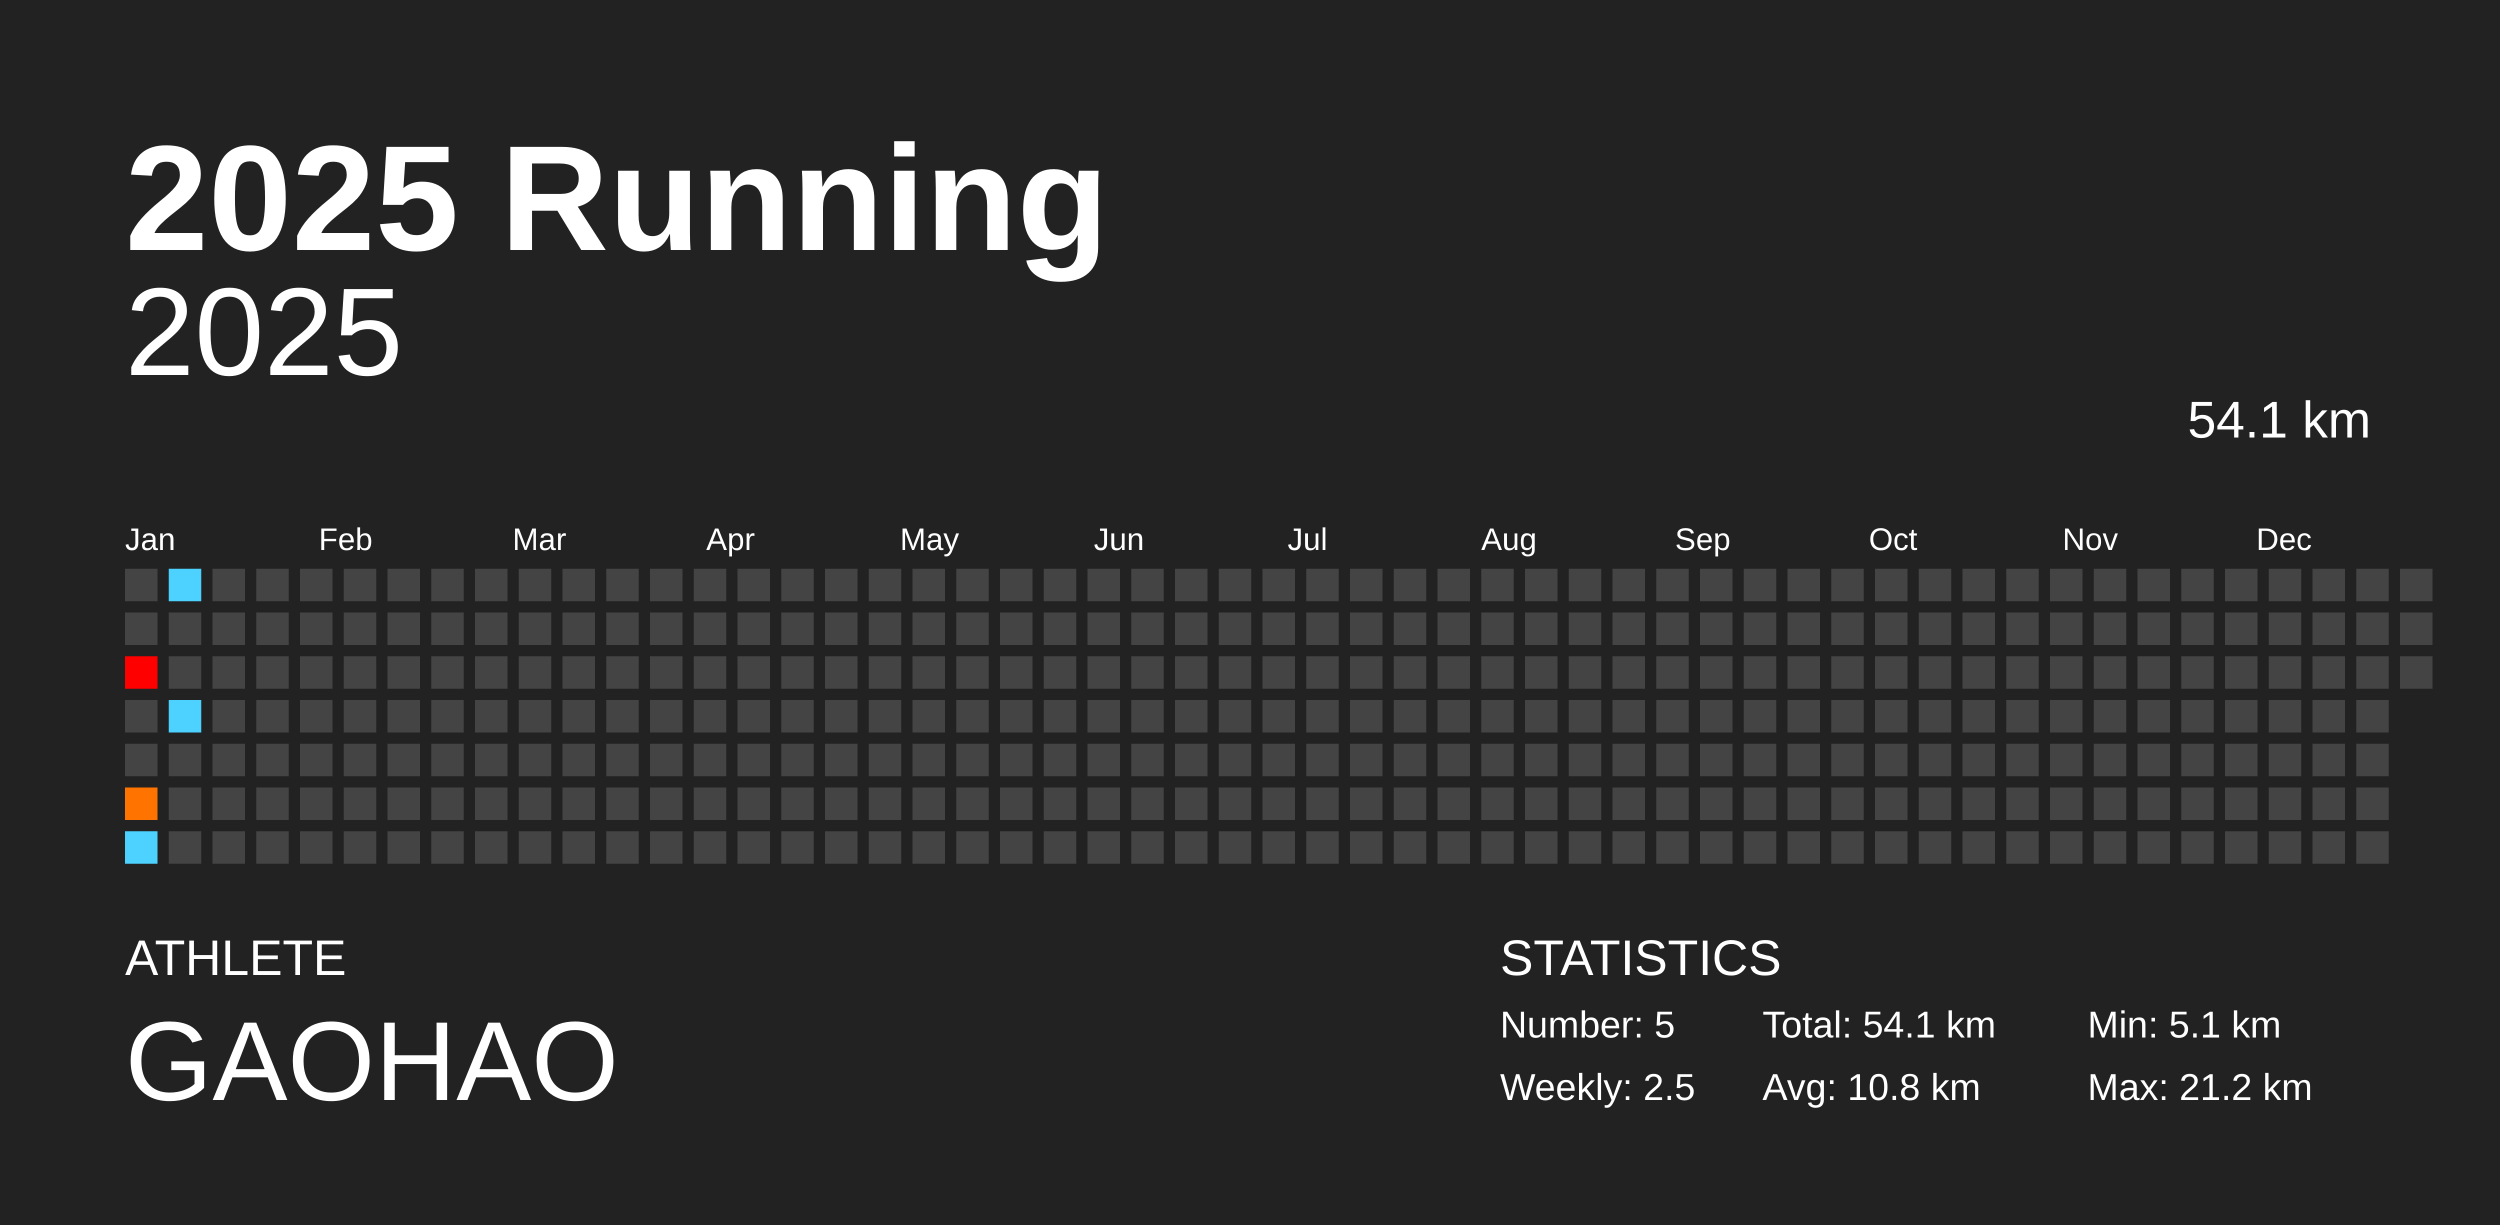
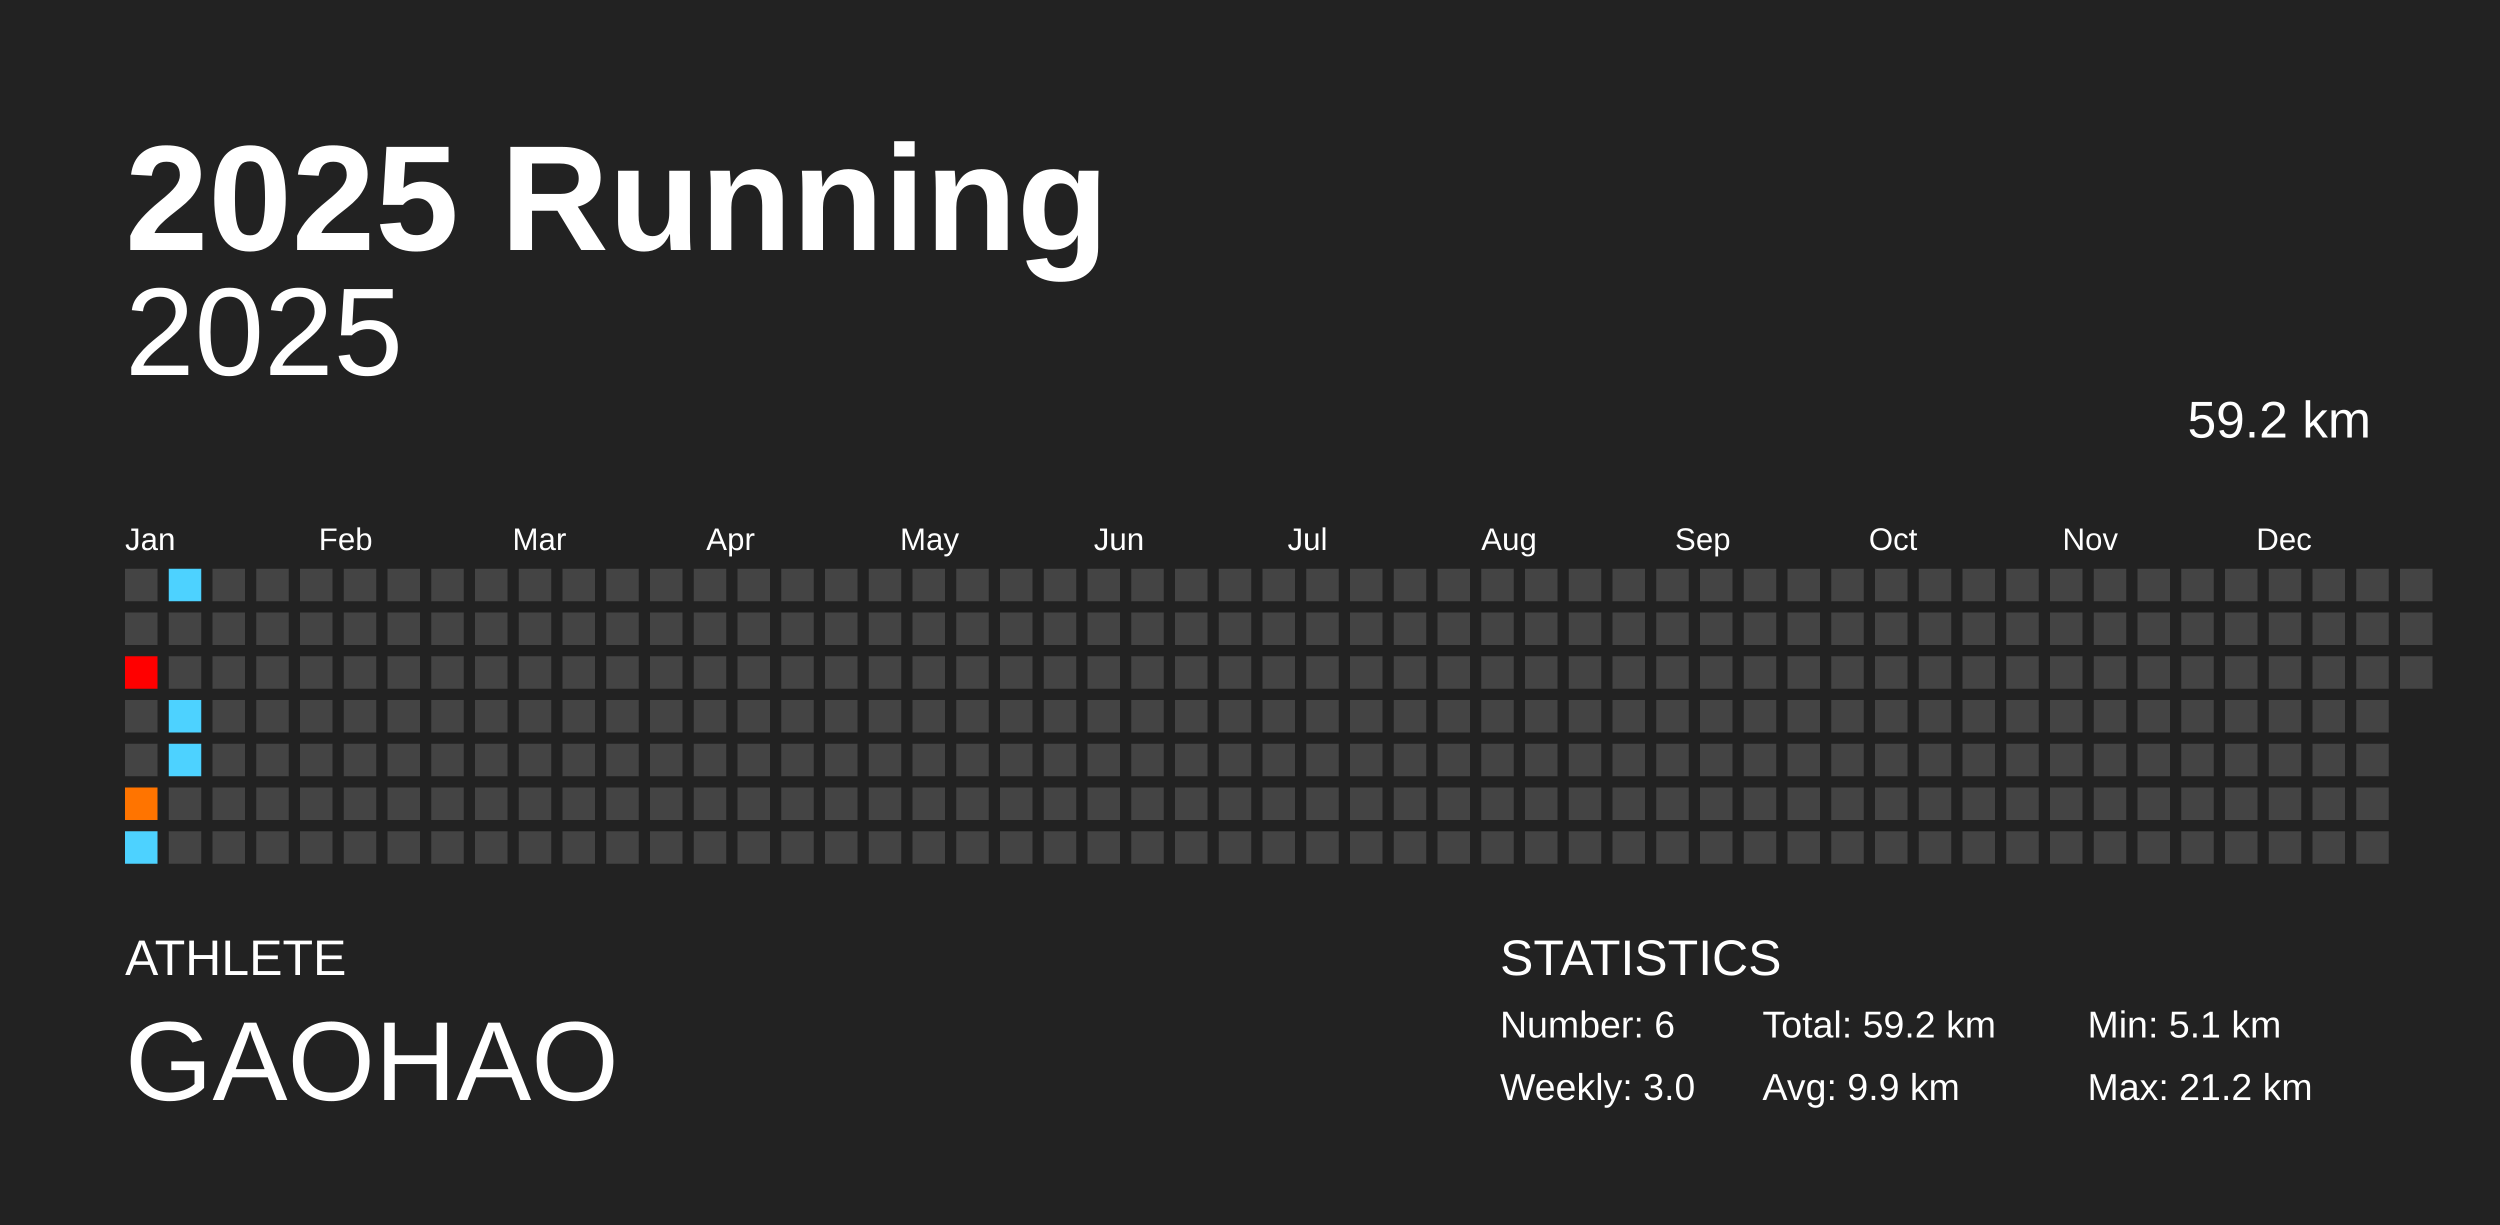
<svg xmlns="http://www.w3.org/2000/svg" baseProfile="full" height="98mm" version="1.1" viewBox="0,0,200,98" width="200mm">
  <defs />
  <rect fill="#222222" height="98" width="200" x="0" y="0" />
  <text fill="#FFFFFF" style="font-size:12px; font-family:Arial; font-weight:bold;" x="10" y="20">2025 Running</text>
  <text fill="#FFFFFF" style="font-size:4px; font-family:Arial" x="10" y="78">ATHLETE</text>
  <text fill="#FFFFFF" style="font-size:9px; font-family:Arial" x="10" y="88">GAOHAO</text>
  <text fill="#FFFFFF" style="font-size:4px; font-family:Arial" x="120" y="78">STATISTICS</text>
-   <text fill="#FFFFFF" style="font-size:3px; font-family:Arial" x="120" y="83">Number: 5</text>
-   <text fill="#FFFFFF" style="font-size:3px; font-family:Arial" x="120" y="88">Weekly: 2.5</text>
-   <text fill="#FFFFFF" style="font-size:3px; font-family:Arial" x="141" y="83">Total: 54.1 km</text>
-   <text fill="#FFFFFF" style="font-size:3px; font-family:Arial" x="141" y="88">Avg: 10.8 km</text>
+   <text fill="#FFFFFF" style="font-size:3px; font-family:Arial" x="120" y="83">Number: 6</text>
+   <text fill="#FFFFFF" style="font-size:3px; font-family:Arial" x="120" y="88">Weekly: 3.0</text>
+   <text fill="#FFFFFF" style="font-size:3px; font-family:Arial" x="141" y="83">Total: 59.2 km</text>
+   <text fill="#FFFFFF" style="font-size:3px; font-family:Arial" x="141" y="88">Avg: 9.9 km</text>
  <text fill="#FFFFFF" style="font-size:3px; font-family:Arial" x="167" y="83">Min: 5.1 km</text>
  <text fill="#FFFFFF" style="font-size:3px; font-family:Arial" x="167" y="88">Max: 21.2 km</text>
  <text alignment-baseline="hanging" fill="#FFFFFF" style="font-size:10.0px; font-family:Arial;" x="10" y="30">2025</text>
-   <text alignment-baseline="hanging" fill="#FFFFFF" style="font-size:4.125px; font-family:Arial;" x="175" y="35">54.1 km</text>
+   <text alignment-baseline="hanging" fill="#FFFFFF" style="font-size:4.125px; font-family:Arial;" x="175" y="35">59.2 km</text>
  <text fill="#FFFFFF" style="font-size:2.5px; font-family:Arial" x="10.0" y="44">Jan</text>
  <text fill="#FFFFFF" style="font-size:2.5px; font-family:Arial" x="25.5" y="44">Feb</text>
  <text fill="#FFFFFF" style="font-size:2.5px; font-family:Arial" x="41.0" y="44">Mar</text>
  <text fill="#FFFFFF" style="font-size:2.5px; font-family:Arial" x="56.5" y="44">Apr</text>
  <text fill="#FFFFFF" style="font-size:2.5px; font-family:Arial" x="72.0" y="44">May</text>
  <text fill="#FFFFFF" style="font-size:2.5px; font-family:Arial" x="87.5" y="44">Jun</text>
  <text fill="#FFFFFF" style="font-size:2.5px; font-family:Arial" x="103.0" y="44">Jul</text>
  <text fill="#FFFFFF" style="font-size:2.5px; font-family:Arial" x="118.5" y="44">Aug</text>
  <text fill="#FFFFFF" style="font-size:2.5px; font-family:Arial" x="134.0" y="44">Sep</text>
  <text fill="#FFFFFF" style="font-size:2.5px; font-family:Arial" x="149.5" y="44">Oct</text>
  <text fill="#FFFFFF" style="font-size:2.5px; font-family:Arial" x="165.0" y="44">Nov</text>
  <text fill="#FFFFFF" style="font-size:2.5px; font-family:Arial" x="180.5" y="44">Dec</text>
  <rect fill="#444444" height="2.6" width="2.6" x="10.0" y="45.5" />
  <rect fill="#444444" height="2.6" width="2.6" x="10.0" y="49.0" />
  <rect fill="red" height="2.6" width="2.6" x="10.0" y="52.5" />
  <rect fill="#444444" height="2.6" width="2.6" x="10.0" y="56.0" />
  <rect fill="#444444" height="2.6" width="2.6" x="10.0" y="59.5" />
  <rect fill="#ff7400" height="2.6" width="2.6" x="10.0" y="63.0" />
  <rect fill="#4dd2ff" height="2.6" width="2.6" x="10.0" y="66.5" />
  <rect fill="#4dd2ff" height="2.6" width="2.6" x="13.5" y="45.5" />
  <rect fill="#444444" height="2.6" width="2.6" x="13.5" y="49.0" />
  <rect fill="#444444" height="2.6" width="2.6" x="13.5" y="52.5" />
  <rect fill="#4dd2ff" height="2.6" width="2.6" x="13.5" y="56.0" />
-   <rect fill="#444444" height="2.6" width="2.6" x="13.5" y="59.5" />
+   <rect fill="#4dd2ff" height="2.6" width="2.6" x="13.5" y="59.5" />
  <rect fill="#444444" height="2.6" width="2.6" x="13.5" y="63.0" />
  <rect fill="#444444" height="2.6" width="2.6" x="13.5" y="66.5" />
  <rect fill="#444444" height="2.6" width="2.6" x="17.0" y="45.5" />
  <rect fill="#444444" height="2.6" width="2.6" x="17.0" y="49.0" />
  <rect fill="#444444" height="2.6" width="2.6" x="17.0" y="52.5" />
  <rect fill="#444444" height="2.6" width="2.6" x="17.0" y="56.0" />
  <rect fill="#444444" height="2.6" width="2.6" x="17.0" y="59.5" />
  <rect fill="#444444" height="2.6" width="2.6" x="17.0" y="63.0" />
  <rect fill="#444444" height="2.6" width="2.6" x="17.0" y="66.5" />
  <rect fill="#444444" height="2.6" width="2.6" x="20.5" y="45.5" />
  <rect fill="#444444" height="2.6" width="2.6" x="20.5" y="49.0" />
  <rect fill="#444444" height="2.6" width="2.6" x="20.5" y="52.5" />
  <rect fill="#444444" height="2.6" width="2.6" x="20.5" y="56.0" />
  <rect fill="#444444" height="2.6" width="2.6" x="20.5" y="59.5" />
  <rect fill="#444444" height="2.6" width="2.6" x="20.5" y="63.0" />
  <rect fill="#444444" height="2.6" width="2.6" x="20.5" y="66.5" />
  <rect fill="#444444" height="2.6" width="2.6" x="24.0" y="45.5" />
  <rect fill="#444444" height="2.6" width="2.6" x="24.0" y="49.0" />
  <rect fill="#444444" height="2.6" width="2.6" x="24.0" y="52.5" />
  <rect fill="#444444" height="2.6" width="2.6" x="24.0" y="56.0" />
  <rect fill="#444444" height="2.6" width="2.6" x="24.0" y="59.5" />
  <rect fill="#444444" height="2.6" width="2.6" x="24.0" y="63.0" />
  <rect fill="#444444" height="2.6" width="2.6" x="24.0" y="66.5" />
  <rect fill="#444444" height="2.6" width="2.6" x="27.5" y="45.5" />
  <rect fill="#444444" height="2.6" width="2.6" x="27.5" y="49.0" />
  <rect fill="#444444" height="2.6" width="2.6" x="27.5" y="52.5" />
  <rect fill="#444444" height="2.6" width="2.6" x="27.5" y="56.0" />
  <rect fill="#444444" height="2.6" width="2.6" x="27.5" y="59.5" />
  <rect fill="#444444" height="2.6" width="2.6" x="27.5" y="63.0" />
  <rect fill="#444444" height="2.6" width="2.6" x="27.5" y="66.5" />
  <rect fill="#444444" height="2.6" width="2.6" x="31.0" y="45.5" />
  <rect fill="#444444" height="2.6" width="2.6" x="31.0" y="49.0" />
  <rect fill="#444444" height="2.6" width="2.6" x="31.0" y="52.5" />
  <rect fill="#444444" height="2.6" width="2.6" x="31.0" y="56.0" />
  <rect fill="#444444" height="2.6" width="2.6" x="31.0" y="59.5" />
  <rect fill="#444444" height="2.6" width="2.6" x="31.0" y="63.0" />
  <rect fill="#444444" height="2.6" width="2.6" x="31.0" y="66.5" />
  <rect fill="#444444" height="2.6" width="2.6" x="34.5" y="45.5" />
  <rect fill="#444444" height="2.6" width="2.6" x="34.5" y="49.0" />
  <rect fill="#444444" height="2.6" width="2.6" x="34.5" y="52.5" />
  <rect fill="#444444" height="2.6" width="2.6" x="34.5" y="56.0" />
  <rect fill="#444444" height="2.6" width="2.6" x="34.5" y="59.5" />
  <rect fill="#444444" height="2.6" width="2.6" x="34.5" y="63.0" />
  <rect fill="#444444" height="2.6" width="2.6" x="34.5" y="66.5" />
  <rect fill="#444444" height="2.6" width="2.6" x="38.0" y="45.5" />
  <rect fill="#444444" height="2.6" width="2.6" x="38.0" y="49.0" />
  <rect fill="#444444" height="2.6" width="2.6" x="38.0" y="52.5" />
  <rect fill="#444444" height="2.6" width="2.6" x="38.0" y="56.0" />
  <rect fill="#444444" height="2.6" width="2.6" x="38.0" y="59.5" />
  <rect fill="#444444" height="2.6" width="2.6" x="38.0" y="63.0" />
  <rect fill="#444444" height="2.6" width="2.6" x="38.0" y="66.5" />
  <rect fill="#444444" height="2.6" width="2.6" x="41.5" y="45.5" />
  <rect fill="#444444" height="2.6" width="2.6" x="41.5" y="49.0" />
  <rect fill="#444444" height="2.6" width="2.6" x="41.5" y="52.5" />
  <rect fill="#444444" height="2.6" width="2.6" x="41.5" y="56.0" />
  <rect fill="#444444" height="2.6" width="2.6" x="41.5" y="59.5" />
  <rect fill="#444444" height="2.6" width="2.6" x="41.5" y="63.0" />
  <rect fill="#444444" height="2.6" width="2.6" x="41.5" y="66.5" />
  <rect fill="#444444" height="2.6" width="2.6" x="45.0" y="45.5" />
  <rect fill="#444444" height="2.6" width="2.6" x="45.0" y="49.0" />
  <rect fill="#444444" height="2.6" width="2.6" x="45.0" y="52.5" />
  <rect fill="#444444" height="2.6" width="2.6" x="45.0" y="56.0" />
  <rect fill="#444444" height="2.6" width="2.6" x="45.0" y="59.5" />
  <rect fill="#444444" height="2.6" width="2.6" x="45.0" y="63.0" />
  <rect fill="#444444" height="2.6" width="2.6" x="45.0" y="66.5" />
  <rect fill="#444444" height="2.6" width="2.6" x="48.5" y="45.5" />
  <rect fill="#444444" height="2.6" width="2.6" x="48.5" y="49.0" />
  <rect fill="#444444" height="2.6" width="2.6" x="48.5" y="52.5" />
  <rect fill="#444444" height="2.6" width="2.6" x="48.5" y="56.0" />
  <rect fill="#444444" height="2.6" width="2.6" x="48.5" y="59.5" />
  <rect fill="#444444" height="2.6" width="2.6" x="48.5" y="63.0" />
  <rect fill="#444444" height="2.6" width="2.6" x="48.5" y="66.5" />
  <rect fill="#444444" height="2.6" width="2.6" x="52.0" y="45.5" />
  <rect fill="#444444" height="2.6" width="2.6" x="52.0" y="49.0" />
  <rect fill="#444444" height="2.6" width="2.6" x="52.0" y="52.5" />
  <rect fill="#444444" height="2.6" width="2.6" x="52.0" y="56.0" />
  <rect fill="#444444" height="2.6" width="2.6" x="52.0" y="59.5" />
  <rect fill="#444444" height="2.6" width="2.6" x="52.0" y="63.0" />
  <rect fill="#444444" height="2.6" width="2.6" x="52.0" y="66.5" />
  <rect fill="#444444" height="2.6" width="2.6" x="55.5" y="45.5" />
  <rect fill="#444444" height="2.6" width="2.6" x="55.5" y="49.0" />
  <rect fill="#444444" height="2.6" width="2.6" x="55.5" y="52.5" />
  <rect fill="#444444" height="2.6" width="2.6" x="55.5" y="56.0" />
  <rect fill="#444444" height="2.6" width="2.6" x="55.5" y="59.5" />
  <rect fill="#444444" height="2.6" width="2.6" x="55.5" y="63.0" />
  <rect fill="#444444" height="2.6" width="2.6" x="55.5" y="66.5" />
  <rect fill="#444444" height="2.6" width="2.6" x="59.0" y="45.5" />
  <rect fill="#444444" height="2.6" width="2.6" x="59.0" y="49.0" />
  <rect fill="#444444" height="2.6" width="2.6" x="59.0" y="52.5" />
  <rect fill="#444444" height="2.6" width="2.6" x="59.0" y="56.0" />
  <rect fill="#444444" height="2.6" width="2.6" x="59.0" y="59.5" />
  <rect fill="#444444" height="2.6" width="2.6" x="59.0" y="63.0" />
  <rect fill="#444444" height="2.6" width="2.6" x="59.0" y="66.5" />
  <rect fill="#444444" height="2.6" width="2.6" x="62.5" y="45.5" />
  <rect fill="#444444" height="2.6" width="2.6" x="62.5" y="49.0" />
  <rect fill="#444444" height="2.6" width="2.6" x="62.5" y="52.5" />
  <rect fill="#444444" height="2.6" width="2.6" x="62.5" y="56.0" />
  <rect fill="#444444" height="2.6" width="2.6" x="62.5" y="59.5" />
  <rect fill="#444444" height="2.6" width="2.6" x="62.5" y="63.0" />
  <rect fill="#444444" height="2.6" width="2.6" x="62.5" y="66.5" />
  <rect fill="#444444" height="2.6" width="2.6" x="66.0" y="45.5" />
  <rect fill="#444444" height="2.6" width="2.6" x="66.0" y="49.0" />
  <rect fill="#444444" height="2.6" width="2.6" x="66.0" y="52.5" />
  <rect fill="#444444" height="2.6" width="2.6" x="66.0" y="56.0" />
  <rect fill="#444444" height="2.6" width="2.6" x="66.0" y="59.5" />
  <rect fill="#444444" height="2.6" width="2.6" x="66.0" y="63.0" />
  <rect fill="#444444" height="2.6" width="2.6" x="66.0" y="66.5" />
  <rect fill="#444444" height="2.6" width="2.6" x="69.5" y="45.5" />
  <rect fill="#444444" height="2.6" width="2.6" x="69.5" y="49.0" />
  <rect fill="#444444" height="2.6" width="2.6" x="69.5" y="52.5" />
  <rect fill="#444444" height="2.6" width="2.6" x="69.5" y="56.0" />
  <rect fill="#444444" height="2.6" width="2.6" x="69.5" y="59.5" />
  <rect fill="#444444" height="2.6" width="2.6" x="69.5" y="63.0" />
  <rect fill="#444444" height="2.6" width="2.6" x="69.5" y="66.5" />
  <rect fill="#444444" height="2.6" width="2.6" x="73.0" y="45.5" />
  <rect fill="#444444" height="2.6" width="2.6" x="73.0" y="49.0" />
  <rect fill="#444444" height="2.6" width="2.6" x="73.0" y="52.5" />
  <rect fill="#444444" height="2.6" width="2.6" x="73.0" y="56.0" />
  <rect fill="#444444" height="2.6" width="2.6" x="73.0" y="59.5" />
  <rect fill="#444444" height="2.6" width="2.6" x="73.0" y="63.0" />
  <rect fill="#444444" height="2.6" width="2.6" x="73.0" y="66.5" />
  <rect fill="#444444" height="2.6" width="2.6" x="76.5" y="45.5" />
  <rect fill="#444444" height="2.6" width="2.6" x="76.5" y="49.0" />
  <rect fill="#444444" height="2.6" width="2.6" x="76.5" y="52.5" />
  <rect fill="#444444" height="2.6" width="2.6" x="76.5" y="56.0" />
  <rect fill="#444444" height="2.6" width="2.6" x="76.5" y="59.5" />
  <rect fill="#444444" height="2.6" width="2.6" x="76.5" y="63.0" />
  <rect fill="#444444" height="2.6" width="2.6" x="76.5" y="66.5" />
  <rect fill="#444444" height="2.6" width="2.6" x="80.0" y="45.5" />
  <rect fill="#444444" height="2.6" width="2.6" x="80.0" y="49.0" />
  <rect fill="#444444" height="2.6" width="2.6" x="80.0" y="52.5" />
  <rect fill="#444444" height="2.6" width="2.6" x="80.0" y="56.0" />
  <rect fill="#444444" height="2.6" width="2.6" x="80.0" y="59.5" />
  <rect fill="#444444" height="2.6" width="2.6" x="80.0" y="63.0" />
  <rect fill="#444444" height="2.6" width="2.6" x="80.0" y="66.5" />
  <rect fill="#444444" height="2.6" width="2.6" x="83.5" y="45.5" />
  <rect fill="#444444" height="2.6" width="2.6" x="83.5" y="49.0" />
  <rect fill="#444444" height="2.6" width="2.6" x="83.5" y="52.5" />
  <rect fill="#444444" height="2.6" width="2.6" x="83.5" y="56.0" />
  <rect fill="#444444" height="2.6" width="2.6" x="83.5" y="59.5" />
  <rect fill="#444444" height="2.6" width="2.6" x="83.5" y="63.0" />
  <rect fill="#444444" height="2.6" width="2.6" x="83.5" y="66.5" />
  <rect fill="#444444" height="2.6" width="2.6" x="87.0" y="45.5" />
  <rect fill="#444444" height="2.6" width="2.6" x="87.0" y="49.0" />
  <rect fill="#444444" height="2.6" width="2.6" x="87.0" y="52.5" />
  <rect fill="#444444" height="2.6" width="2.6" x="87.0" y="56.0" />
  <rect fill="#444444" height="2.6" width="2.6" x="87.0" y="59.5" />
  <rect fill="#444444" height="2.6" width="2.6" x="87.0" y="63.0" />
  <rect fill="#444444" height="2.6" width="2.6" x="87.0" y="66.5" />
  <rect fill="#444444" height="2.6" width="2.6" x="90.5" y="45.5" />
  <rect fill="#444444" height="2.6" width="2.6" x="90.5" y="49.0" />
  <rect fill="#444444" height="2.6" width="2.6" x="90.5" y="52.5" />
  <rect fill="#444444" height="2.6" width="2.6" x="90.5" y="56.0" />
  <rect fill="#444444" height="2.6" width="2.6" x="90.5" y="59.5" />
  <rect fill="#444444" height="2.6" width="2.6" x="90.5" y="63.0" />
  <rect fill="#444444" height="2.6" width="2.6" x="90.5" y="66.5" />
  <rect fill="#444444" height="2.6" width="2.6" x="94.0" y="45.5" />
  <rect fill="#444444" height="2.6" width="2.6" x="94.0" y="49.0" />
  <rect fill="#444444" height="2.6" width="2.6" x="94.0" y="52.5" />
  <rect fill="#444444" height="2.6" width="2.6" x="94.0" y="56.0" />
  <rect fill="#444444" height="2.6" width="2.6" x="94.0" y="59.5" />
  <rect fill="#444444" height="2.6" width="2.6" x="94.0" y="63.0" />
  <rect fill="#444444" height="2.6" width="2.6" x="94.0" y="66.5" />
  <rect fill="#444444" height="2.6" width="2.6" x="97.5" y="45.5" />
  <rect fill="#444444" height="2.6" width="2.6" x="97.5" y="49.0" />
  <rect fill="#444444" height="2.6" width="2.6" x="97.5" y="52.5" />
  <rect fill="#444444" height="2.6" width="2.6" x="97.5" y="56.0" />
  <rect fill="#444444" height="2.6" width="2.6" x="97.5" y="59.5" />
  <rect fill="#444444" height="2.6" width="2.6" x="97.5" y="63.0" />
  <rect fill="#444444" height="2.6" width="2.6" x="97.5" y="66.5" />
  <rect fill="#444444" height="2.6" width="2.6" x="101.0" y="45.5" />
  <rect fill="#444444" height="2.6" width="2.6" x="101.0" y="49.0" />
  <rect fill="#444444" height="2.6" width="2.6" x="101.0" y="52.5" />
  <rect fill="#444444" height="2.6" width="2.6" x="101.0" y="56.0" />
  <rect fill="#444444" height="2.6" width="2.6" x="101.0" y="59.5" />
  <rect fill="#444444" height="2.6" width="2.6" x="101.0" y="63.0" />
  <rect fill="#444444" height="2.6" width="2.6" x="101.0" y="66.5" />
  <rect fill="#444444" height="2.6" width="2.6" x="104.5" y="45.5" />
  <rect fill="#444444" height="2.6" width="2.6" x="104.5" y="49.0" />
  <rect fill="#444444" height="2.6" width="2.6" x="104.5" y="52.5" />
  <rect fill="#444444" height="2.6" width="2.6" x="104.5" y="56.0" />
  <rect fill="#444444" height="2.6" width="2.6" x="104.5" y="59.5" />
  <rect fill="#444444" height="2.6" width="2.6" x="104.5" y="63.0" />
  <rect fill="#444444" height="2.6" width="2.6" x="104.5" y="66.5" />
  <rect fill="#444444" height="2.6" width="2.6" x="108.0" y="45.5" />
  <rect fill="#444444" height="2.6" width="2.6" x="108.0" y="49.0" />
  <rect fill="#444444" height="2.6" width="2.6" x="108.0" y="52.5" />
  <rect fill="#444444" height="2.6" width="2.6" x="108.0" y="56.0" />
  <rect fill="#444444" height="2.6" width="2.6" x="108.0" y="59.5" />
  <rect fill="#444444" height="2.6" width="2.6" x="108.0" y="63.0" />
  <rect fill="#444444" height="2.6" width="2.6" x="108.0" y="66.5" />
  <rect fill="#444444" height="2.6" width="2.6" x="111.5" y="45.5" />
  <rect fill="#444444" height="2.6" width="2.6" x="111.5" y="49.0" />
  <rect fill="#444444" height="2.6" width="2.6" x="111.5" y="52.5" />
  <rect fill="#444444" height="2.6" width="2.6" x="111.5" y="56.0" />
  <rect fill="#444444" height="2.6" width="2.6" x="111.5" y="59.5" />
  <rect fill="#444444" height="2.6" width="2.6" x="111.5" y="63.0" />
  <rect fill="#444444" height="2.6" width="2.6" x="111.5" y="66.5" />
  <rect fill="#444444" height="2.6" width="2.6" x="115.0" y="45.5" />
  <rect fill="#444444" height="2.6" width="2.6" x="115.0" y="49.0" />
  <rect fill="#444444" height="2.6" width="2.6" x="115.0" y="52.5" />
  <rect fill="#444444" height="2.6" width="2.6" x="115.0" y="56.0" />
  <rect fill="#444444" height="2.6" width="2.6" x="115.0" y="59.5" />
  <rect fill="#444444" height="2.6" width="2.6" x="115.0" y="63.0" />
  <rect fill="#444444" height="2.6" width="2.6" x="115.0" y="66.5" />
  <rect fill="#444444" height="2.6" width="2.6" x="118.5" y="45.5" />
  <rect fill="#444444" height="2.6" width="2.6" x="118.5" y="49.0" />
  <rect fill="#444444" height="2.6" width="2.6" x="118.5" y="52.5" />
  <rect fill="#444444" height="2.6" width="2.6" x="118.5" y="56.0" />
  <rect fill="#444444" height="2.6" width="2.6" x="118.5" y="59.5" />
  <rect fill="#444444" height="2.6" width="2.6" x="118.5" y="63.0" />
  <rect fill="#444444" height="2.6" width="2.6" x="118.5" y="66.5" />
  <rect fill="#444444" height="2.6" width="2.6" x="122.0" y="45.5" />
  <rect fill="#444444" height="2.6" width="2.6" x="122.0" y="49.0" />
  <rect fill="#444444" height="2.6" width="2.6" x="122.0" y="52.5" />
  <rect fill="#444444" height="2.6" width="2.6" x="122.0" y="56.0" />
  <rect fill="#444444" height="2.6" width="2.6" x="122.0" y="59.5" />
  <rect fill="#444444" height="2.6" width="2.6" x="122.0" y="63.0" />
  <rect fill="#444444" height="2.6" width="2.6" x="122.0" y="66.5" />
  <rect fill="#444444" height="2.6" width="2.6" x="125.5" y="45.5" />
  <rect fill="#444444" height="2.6" width="2.6" x="125.5" y="49.0" />
  <rect fill="#444444" height="2.6" width="2.6" x="125.5" y="52.5" />
  <rect fill="#444444" height="2.6" width="2.6" x="125.5" y="56.0" />
  <rect fill="#444444" height="2.6" width="2.6" x="125.5" y="59.5" />
  <rect fill="#444444" height="2.6" width="2.6" x="125.5" y="63.0" />
  <rect fill="#444444" height="2.6" width="2.6" x="125.5" y="66.5" />
  <rect fill="#444444" height="2.6" width="2.6" x="129.0" y="45.5" />
  <rect fill="#444444" height="2.6" width="2.6" x="129.0" y="49.0" />
  <rect fill="#444444" height="2.6" width="2.6" x="129.0" y="52.5" />
  <rect fill="#444444" height="2.6" width="2.6" x="129.0" y="56.0" />
  <rect fill="#444444" height="2.6" width="2.6" x="129.0" y="59.5" />
  <rect fill="#444444" height="2.6" width="2.6" x="129.0" y="63.0" />
  <rect fill="#444444" height="2.6" width="2.6" x="129.0" y="66.5" />
  <rect fill="#444444" height="2.6" width="2.6" x="132.5" y="45.5" />
  <rect fill="#444444" height="2.6" width="2.6" x="132.5" y="49.0" />
  <rect fill="#444444" height="2.6" width="2.6" x="132.5" y="52.5" />
  <rect fill="#444444" height="2.6" width="2.6" x="132.5" y="56.0" />
  <rect fill="#444444" height="2.6" width="2.6" x="132.5" y="59.5" />
  <rect fill="#444444" height="2.6" width="2.6" x="132.5" y="63.0" />
  <rect fill="#444444" height="2.6" width="2.6" x="132.5" y="66.5" />
  <rect fill="#444444" height="2.6" width="2.6" x="136.0" y="45.5" />
  <rect fill="#444444" height="2.6" width="2.6" x="136.0" y="49.0" />
  <rect fill="#444444" height="2.6" width="2.6" x="136.0" y="52.5" />
  <rect fill="#444444" height="2.6" width="2.6" x="136.0" y="56.0" />
  <rect fill="#444444" height="2.6" width="2.6" x="136.0" y="59.5" />
  <rect fill="#444444" height="2.6" width="2.6" x="136.0" y="63.0" />
  <rect fill="#444444" height="2.6" width="2.6" x="136.0" y="66.5" />
  <rect fill="#444444" height="2.6" width="2.6" x="139.5" y="45.5" />
  <rect fill="#444444" height="2.6" width="2.6" x="139.5" y="49.0" />
  <rect fill="#444444" height="2.6" width="2.6" x="139.5" y="52.5" />
  <rect fill="#444444" height="2.6" width="2.6" x="139.5" y="56.0" />
  <rect fill="#444444" height="2.6" width="2.6" x="139.5" y="59.5" />
  <rect fill="#444444" height="2.6" width="2.6" x="139.5" y="63.0" />
  <rect fill="#444444" height="2.6" width="2.6" x="139.5" y="66.5" />
  <rect fill="#444444" height="2.6" width="2.6" x="143.0" y="45.5" />
  <rect fill="#444444" height="2.6" width="2.6" x="143.0" y="49.0" />
  <rect fill="#444444" height="2.6" width="2.6" x="143.0" y="52.5" />
  <rect fill="#444444" height="2.6" width="2.6" x="143.0" y="56.0" />
  <rect fill="#444444" height="2.6" width="2.6" x="143.0" y="59.5" />
  <rect fill="#444444" height="2.6" width="2.6" x="143.0" y="63.0" />
  <rect fill="#444444" height="2.6" width="2.6" x="143.0" y="66.5" />
  <rect fill="#444444" height="2.6" width="2.6" x="146.5" y="45.5" />
  <rect fill="#444444" height="2.6" width="2.6" x="146.5" y="49.0" />
  <rect fill="#444444" height="2.6" width="2.6" x="146.5" y="52.5" />
  <rect fill="#444444" height="2.6" width="2.6" x="146.5" y="56.0" />
  <rect fill="#444444" height="2.6" width="2.6" x="146.5" y="59.5" />
  <rect fill="#444444" height="2.6" width="2.6" x="146.5" y="63.0" />
  <rect fill="#444444" height="2.6" width="2.6" x="146.5" y="66.5" />
  <rect fill="#444444" height="2.6" width="2.6" x="150.0" y="45.5" />
  <rect fill="#444444" height="2.6" width="2.6" x="150.0" y="49.0" />
  <rect fill="#444444" height="2.6" width="2.6" x="150.0" y="52.5" />
  <rect fill="#444444" height="2.6" width="2.6" x="150.0" y="56.0" />
  <rect fill="#444444" height="2.6" width="2.6" x="150.0" y="59.5" />
  <rect fill="#444444" height="2.6" width="2.6" x="150.0" y="63.0" />
  <rect fill="#444444" height="2.6" width="2.6" x="150.0" y="66.5" />
  <rect fill="#444444" height="2.6" width="2.6" x="153.5" y="45.5" />
  <rect fill="#444444" height="2.6" width="2.6" x="153.5" y="49.0" />
  <rect fill="#444444" height="2.6" width="2.6" x="153.5" y="52.5" />
  <rect fill="#444444" height="2.6" width="2.6" x="153.5" y="56.0" />
  <rect fill="#444444" height="2.6" width="2.6" x="153.5" y="59.5" />
  <rect fill="#444444" height="2.6" width="2.6" x="153.5" y="63.0" />
  <rect fill="#444444" height="2.6" width="2.6" x="153.5" y="66.5" />
  <rect fill="#444444" height="2.6" width="2.6" x="157.0" y="45.5" />
  <rect fill="#444444" height="2.6" width="2.6" x="157.0" y="49.0" />
  <rect fill="#444444" height="2.6" width="2.6" x="157.0" y="52.5" />
  <rect fill="#444444" height="2.6" width="2.6" x="157.0" y="56.0" />
  <rect fill="#444444" height="2.6" width="2.6" x="157.0" y="59.5" />
  <rect fill="#444444" height="2.6" width="2.6" x="157.0" y="63.0" />
  <rect fill="#444444" height="2.6" width="2.6" x="157.0" y="66.5" />
  <rect fill="#444444" height="2.6" width="2.6" x="160.5" y="45.5" />
  <rect fill="#444444" height="2.6" width="2.6" x="160.5" y="49.0" />
  <rect fill="#444444" height="2.6" width="2.6" x="160.5" y="52.5" />
  <rect fill="#444444" height="2.6" width="2.6" x="160.5" y="56.0" />
  <rect fill="#444444" height="2.6" width="2.6" x="160.5" y="59.5" />
  <rect fill="#444444" height="2.6" width="2.6" x="160.5" y="63.0" />
  <rect fill="#444444" height="2.6" width="2.6" x="160.5" y="66.5" />
  <rect fill="#444444" height="2.6" width="2.6" x="164.0" y="45.5" />
  <rect fill="#444444" height="2.6" width="2.6" x="164.0" y="49.0" />
  <rect fill="#444444" height="2.6" width="2.6" x="164.0" y="52.5" />
  <rect fill="#444444" height="2.6" width="2.6" x="164.0" y="56.0" />
  <rect fill="#444444" height="2.6" width="2.6" x="164.0" y="59.5" />
  <rect fill="#444444" height="2.6" width="2.6" x="164.0" y="63.0" />
  <rect fill="#444444" height="2.6" width="2.6" x="164.0" y="66.5" />
  <rect fill="#444444" height="2.6" width="2.6" x="167.5" y="45.5" />
  <rect fill="#444444" height="2.6" width="2.6" x="167.5" y="49.0" />
  <rect fill="#444444" height="2.6" width="2.6" x="167.5" y="52.5" />
  <rect fill="#444444" height="2.6" width="2.6" x="167.5" y="56.0" />
  <rect fill="#444444" height="2.6" width="2.6" x="167.5" y="59.5" />
  <rect fill="#444444" height="2.6" width="2.6" x="167.5" y="63.0" />
  <rect fill="#444444" height="2.6" width="2.6" x="167.5" y="66.5" />
  <rect fill="#444444" height="2.6" width="2.6" x="171.0" y="45.5" />
  <rect fill="#444444" height="2.6" width="2.6" x="171.0" y="49.0" />
  <rect fill="#444444" height="2.6" width="2.6" x="171.0" y="52.5" />
  <rect fill="#444444" height="2.6" width="2.6" x="171.0" y="56.0" />
  <rect fill="#444444" height="2.6" width="2.6" x="171.0" y="59.5" />
  <rect fill="#444444" height="2.6" width="2.6" x="171.0" y="63.0" />
  <rect fill="#444444" height="2.6" width="2.6" x="171.0" y="66.5" />
  <rect fill="#444444" height="2.6" width="2.6" x="174.5" y="45.5" />
  <rect fill="#444444" height="2.6" width="2.6" x="174.5" y="49.0" />
  <rect fill="#444444" height="2.6" width="2.6" x="174.5" y="52.5" />
  <rect fill="#444444" height="2.6" width="2.6" x="174.5" y="56.0" />
  <rect fill="#444444" height="2.6" width="2.6" x="174.5" y="59.5" />
  <rect fill="#444444" height="2.6" width="2.6" x="174.5" y="63.0" />
  <rect fill="#444444" height="2.6" width="2.6" x="174.5" y="66.5" />
  <rect fill="#444444" height="2.6" width="2.6" x="178.0" y="45.5" />
  <rect fill="#444444" height="2.6" width="2.6" x="178.0" y="49.0" />
  <rect fill="#444444" height="2.6" width="2.6" x="178.0" y="52.5" />
  <rect fill="#444444" height="2.6" width="2.6" x="178.0" y="56.0" />
  <rect fill="#444444" height="2.6" width="2.6" x="178.0" y="59.5" />
  <rect fill="#444444" height="2.6" width="2.6" x="178.0" y="63.0" />
  <rect fill="#444444" height="2.6" width="2.6" x="178.0" y="66.5" />
  <rect fill="#444444" height="2.6" width="2.6" x="181.5" y="45.5" />
  <rect fill="#444444" height="2.6" width="2.6" x="181.5" y="49.0" />
  <rect fill="#444444" height="2.6" width="2.6" x="181.5" y="52.5" />
  <rect fill="#444444" height="2.6" width="2.6" x="181.5" y="56.0" />
  <rect fill="#444444" height="2.6" width="2.6" x="181.5" y="59.5" />
  <rect fill="#444444" height="2.6" width="2.6" x="181.5" y="63.0" />
  <rect fill="#444444" height="2.6" width="2.6" x="181.5" y="66.5" />
  <rect fill="#444444" height="2.6" width="2.6" x="185.0" y="45.5" />
  <rect fill="#444444" height="2.6" width="2.6" x="185.0" y="49.0" />
  <rect fill="#444444" height="2.6" width="2.6" x="185.0" y="52.5" />
  <rect fill="#444444" height="2.6" width="2.6" x="185.0" y="56.0" />
  <rect fill="#444444" height="2.6" width="2.6" x="185.0" y="59.5" />
  <rect fill="#444444" height="2.6" width="2.6" x="185.0" y="63.0" />
  <rect fill="#444444" height="2.6" width="2.6" x="185.0" y="66.5" />
  <rect fill="#444444" height="2.6" width="2.6" x="188.5" y="45.5" />
  <rect fill="#444444" height="2.6" width="2.6" x="188.5" y="49.0" />
  <rect fill="#444444" height="2.6" width="2.6" x="188.5" y="52.5" />
  <rect fill="#444444" height="2.6" width="2.6" x="188.5" y="56.0" />
  <rect fill="#444444" height="2.6" width="2.6" x="188.5" y="59.5" />
  <rect fill="#444444" height="2.6" width="2.6" x="188.5" y="63.0" />
  <rect fill="#444444" height="2.6" width="2.6" x="188.5" y="66.5" />
  <rect fill="#444444" height="2.6" width="2.6" x="192.0" y="45.5" />
  <rect fill="#444444" height="2.6" width="2.6" x="192.0" y="49.0" />
  <rect fill="#444444" height="2.6" width="2.6" x="192.0" y="52.5" />
</svg>
